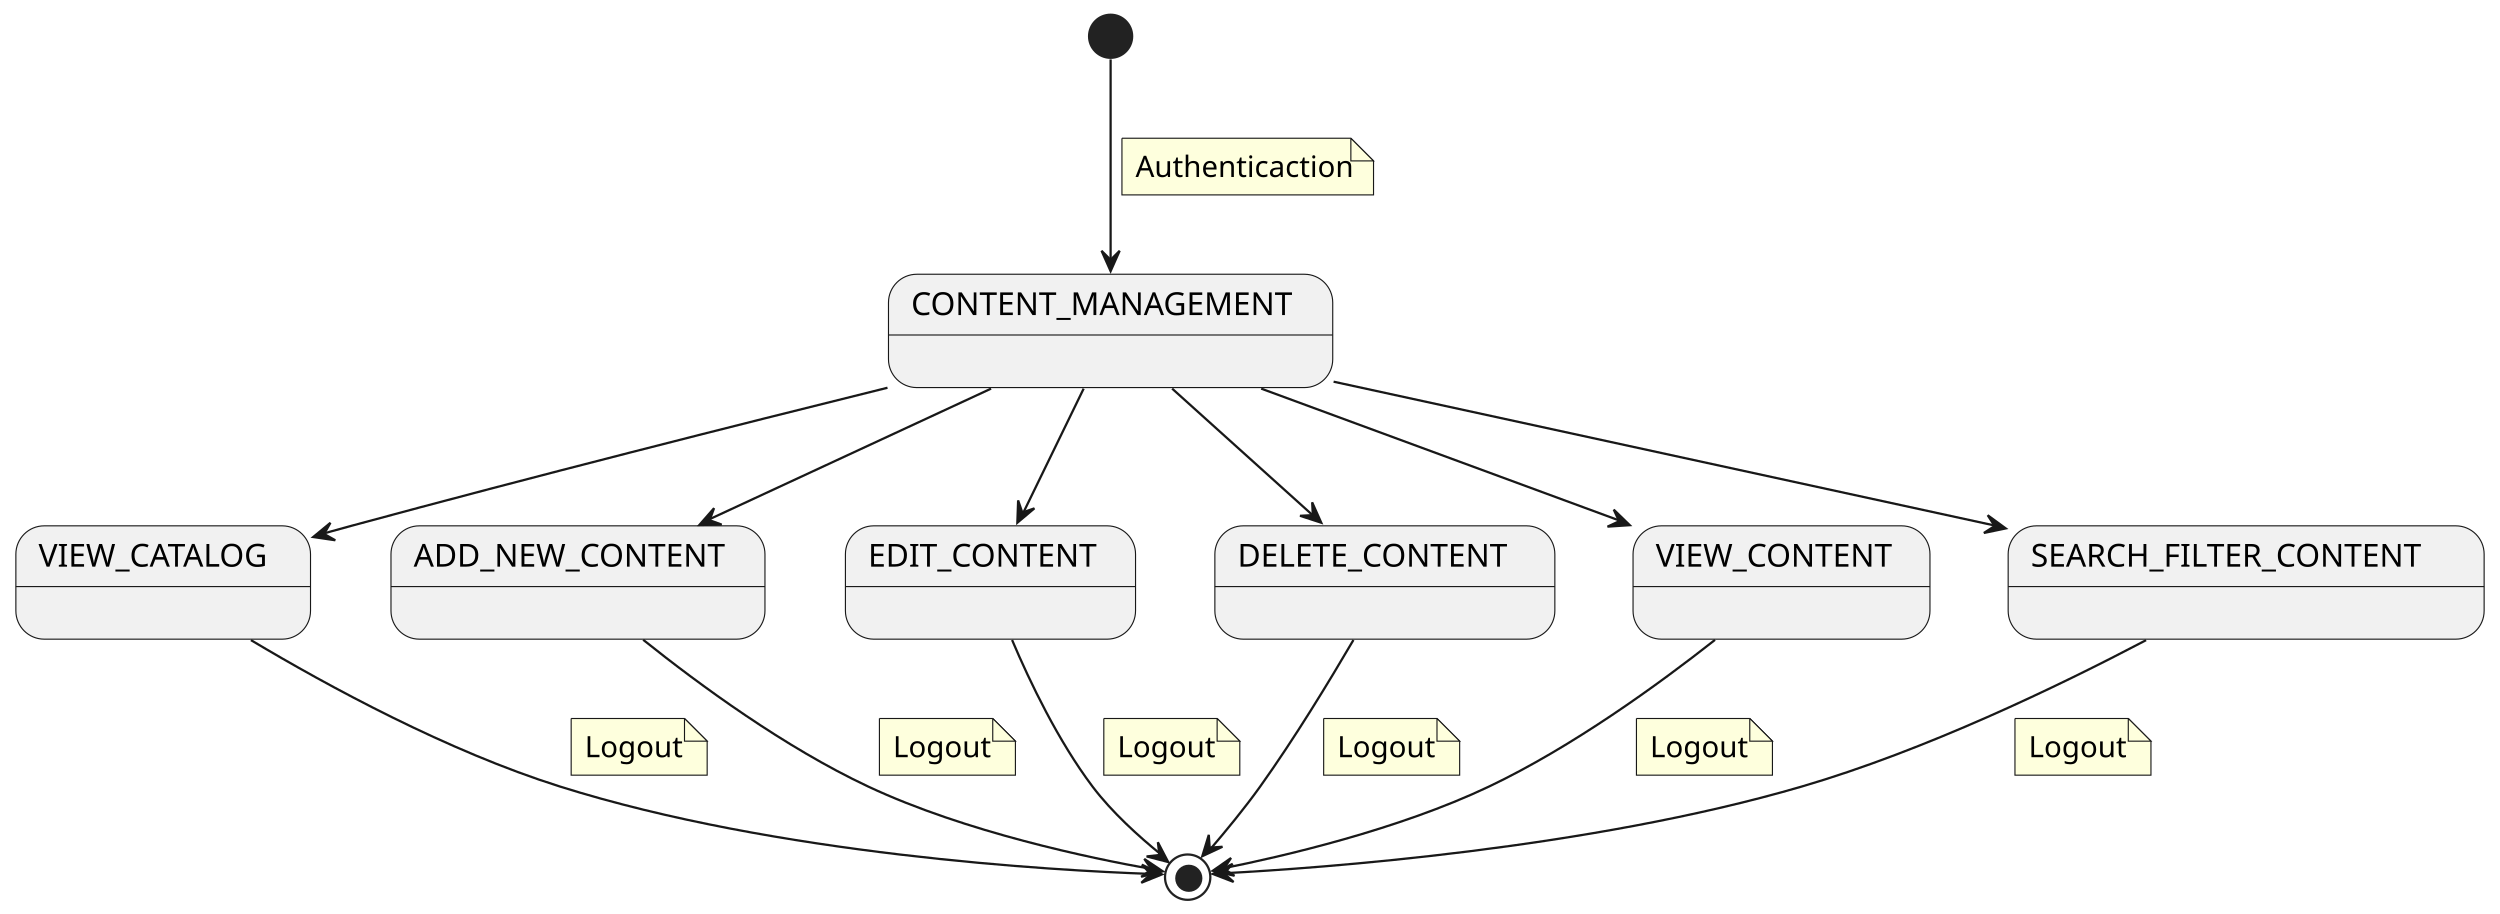
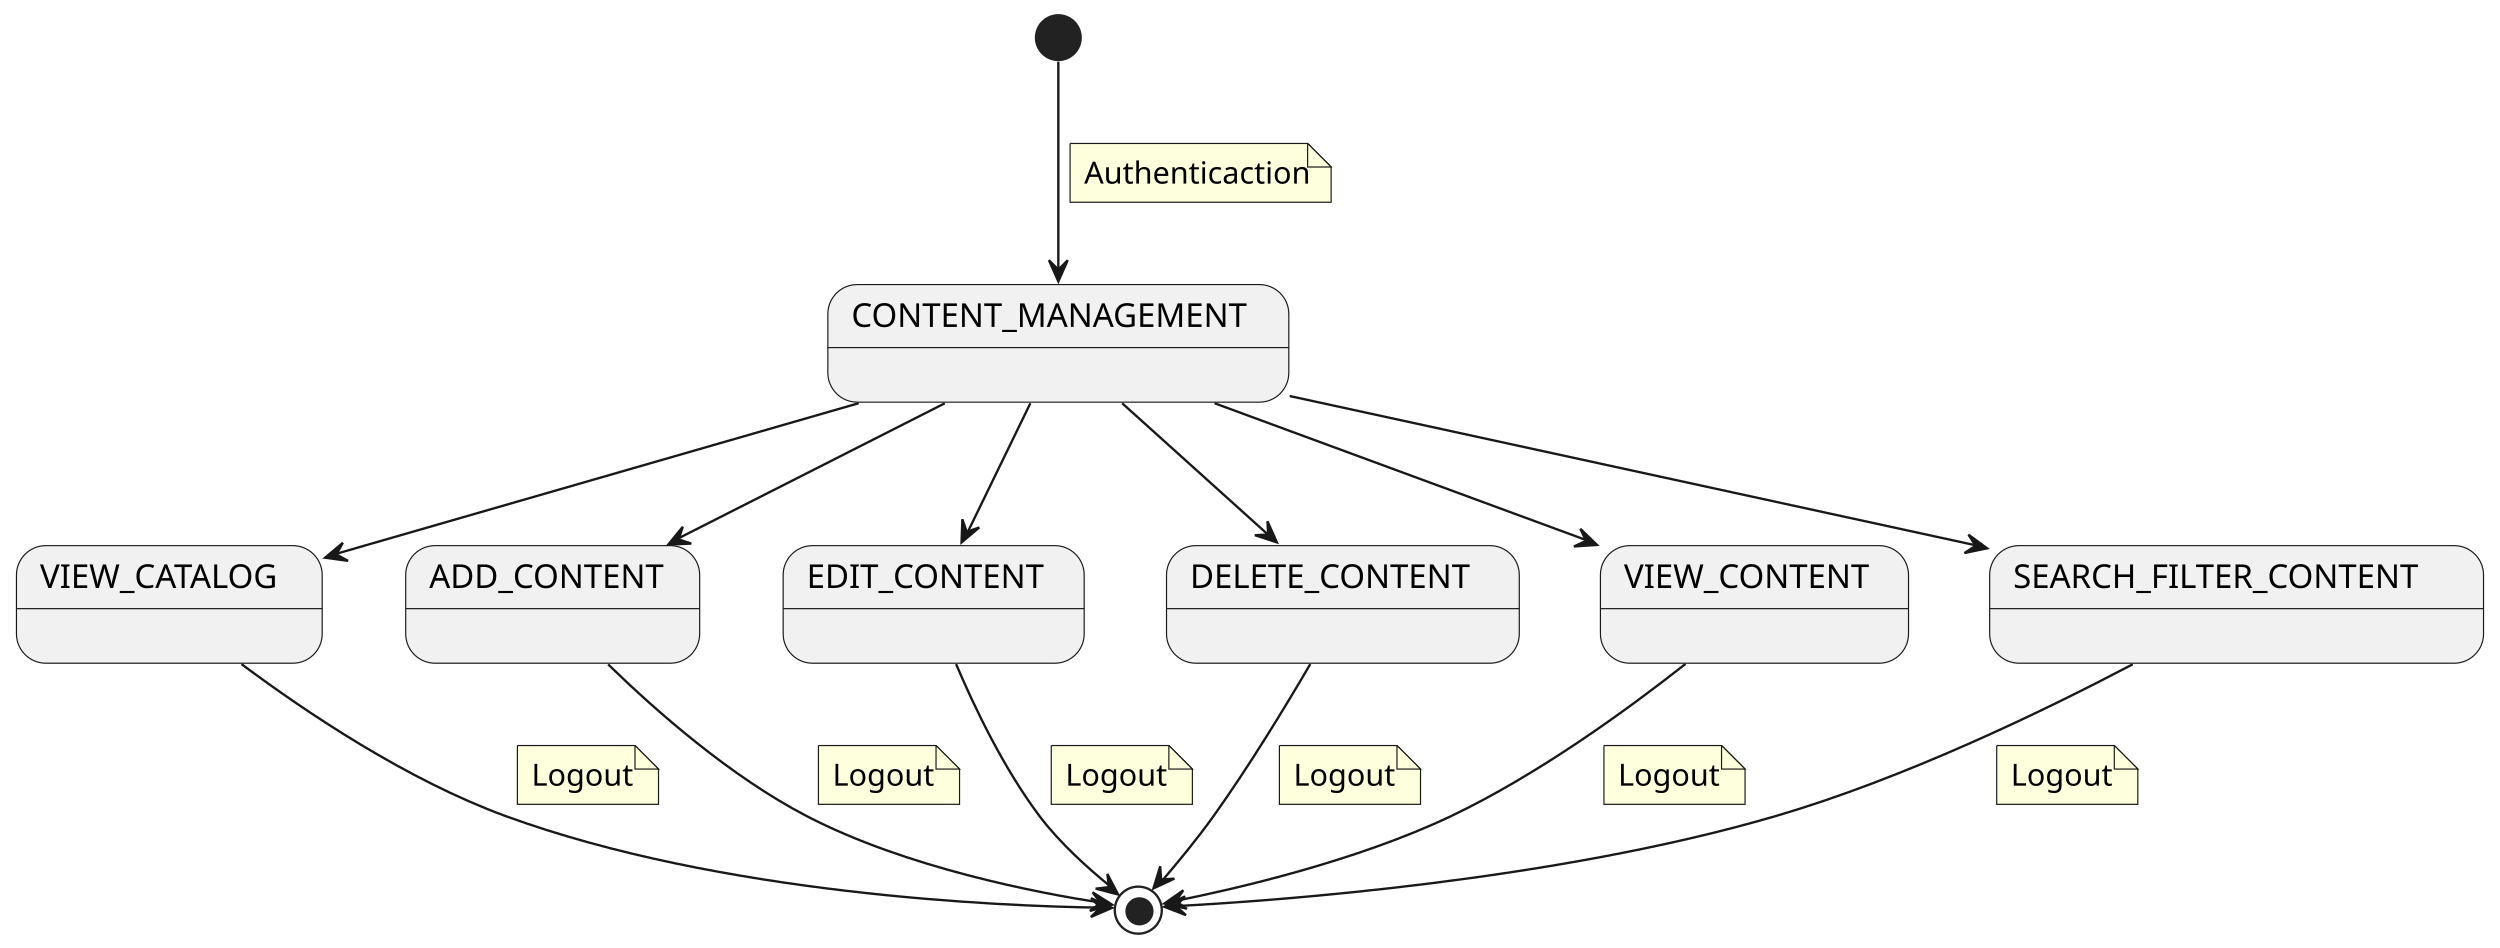
- <svg xmlns="http://www.w3.org/2000/svg" contentStyleType="text/css" height="403px" preserveAspectRatio="none" style="width:1103px;height:403px;background:#FFFFFF;" version="1.1" viewBox="0 0 1103 403" width="1103px" zoomAndPan="magnify">
+ <svg xmlns="http://www.w3.org/2000/svg" contentStyleType="text/css" height="403px" preserveAspectRatio="none" style="width:1063px;height:403px;background:#FFFFFF;" version="1.1" viewBox="0 0 1063 403" width="1063px" zoomAndPan="magnify">
  <defs />
  <g>
-     <ellipse cx="490" cy="16" fill="#222222" rx="10" ry="10" style="stroke:none;stroke-width:1.0;" />
+     <ellipse cx="450" cy="16" fill="#222222" rx="10" ry="10" style="stroke:none;stroke-width:1.0;" />
    <g id="CONTENT_MANAGEMENT">
-       <rect fill="#F1F1F1" height="50" rx="12.5" ry="12.5" style="stroke:#181818;stroke-width:0.5;" width="196" x="392" y="121" />
-       <line style="stroke:#181818;stroke-width:0.5;" x1="392" x2="588" y1="147.8" y2="147.8" />
-       <text fill="#000000" font-family="sans-serif" font-size="14" lengthAdjust="spacing" textLength="176" x="402" y="139.006">CONTENT_MANAGEMENT</text>
+       <rect fill="#F1F1F1" height="50" rx="12.5" ry="12.5" style="stroke:#181818;stroke-width:0.5;" width="196" x="352" y="121" />
+       <line style="stroke:#181818;stroke-width:0.5;" x1="352" x2="548" y1="147.8" y2="147.8" />
+       <text fill="#000000" font-family="sans-serif" font-size="14" lengthAdjust="spacing" textLength="176" x="362" y="139.006">CONTENT_MANAGEMENT</text>
    </g>
    <g id="VIEW_CATALOG">
      <rect fill="#F1F1F1" height="50" rx="12.5" ry="12.5" style="stroke:#181818;stroke-width:0.5;" width="130" x="7" y="232" />
      <line style="stroke:#181818;stroke-width:0.5;" x1="7" x2="137" y1="258.8" y2="258.8" />
      <text fill="#000000" font-family="sans-serif" font-size="14" lengthAdjust="spacing" textLength="110" x="17" y="250.006">VIEW_CATALOG</text>
    </g>
-     <g id="ADD_NEW_CONTENT">
-       <rect fill="#F1F1F1" height="50" rx="12.5" ry="12.5" style="stroke:#181818;stroke-width:0.5;" width="165" x="172.5" y="232" />
-       <line style="stroke:#181818;stroke-width:0.5;" x1="172.5" x2="337.5" y1="258.8" y2="258.8" />
-       <text fill="#000000" font-family="sans-serif" font-size="14" lengthAdjust="spacing" textLength="145" x="182.5" y="250.006">ADD_NEW_CONTENT</text>
+     <g id="ADD_CONTENT">
+       <rect fill="#F1F1F1" height="50" rx="12.5" ry="12.5" style="stroke:#181818;stroke-width:0.5;" width="125" x="172.5" y="232" />
+       <line style="stroke:#181818;stroke-width:0.5;" x1="172.5" x2="297.5" y1="258.8" y2="258.8" />
+       <text fill="#000000" font-family="sans-serif" font-size="14" lengthAdjust="spacing" textLength="105" x="182.5" y="250.006">ADD_CONTENT</text>
    </g>
    <g id="EDIT_CONTENT">
-       <rect fill="#F1F1F1" height="50" rx="12.5" ry="12.5" style="stroke:#181818;stroke-width:0.5;" width="128" x="373" y="232" />
-       <line style="stroke:#181818;stroke-width:0.5;" x1="373" x2="501" y1="258.8" y2="258.8" />
-       <text fill="#000000" font-family="sans-serif" font-size="14" lengthAdjust="spacing" textLength="108" x="383" y="250.006">EDIT_CONTENT</text>
+       <rect fill="#F1F1F1" height="50" rx="12.5" ry="12.5" style="stroke:#181818;stroke-width:0.5;" width="128" x="333" y="232" />
+       <line style="stroke:#181818;stroke-width:0.5;" x1="333" x2="461" y1="258.8" y2="258.8" />
+       <text fill="#000000" font-family="sans-serif" font-size="14" lengthAdjust="spacing" textLength="108" x="343" y="250.006">EDIT_CONTENT</text>
    </g>
    <g id="DELETE_CONTENT">
-       <rect fill="#F1F1F1" height="50" rx="12.5" ry="12.5" style="stroke:#181818;stroke-width:0.5;" width="150" x="536" y="232" />
-       <line style="stroke:#181818;stroke-width:0.5;" x1="536" x2="686" y1="258.8" y2="258.8" />
-       <text fill="#000000" font-family="sans-serif" font-size="14" lengthAdjust="spacing" textLength="130" x="546" y="250.006">DELETE_CONTENT</text>
+       <rect fill="#F1F1F1" height="50" rx="12.5" ry="12.5" style="stroke:#181818;stroke-width:0.5;" width="150" x="496" y="232" />
+       <line style="stroke:#181818;stroke-width:0.5;" x1="496" x2="646" y1="258.8" y2="258.8" />
+       <text fill="#000000" font-family="sans-serif" font-size="14" lengthAdjust="spacing" textLength="130" x="506" y="250.006">DELETE_CONTENT</text>
    </g>
    <g id="VIEW_CONTENT">
-       <rect fill="#F1F1F1" height="50" rx="12.5" ry="12.5" style="stroke:#181818;stroke-width:0.5;" width="131" x="720.5" y="232" />
-       <line style="stroke:#181818;stroke-width:0.5;" x1="720.5" x2="851.5" y1="258.8" y2="258.8" />
-       <text fill="#000000" font-family="sans-serif" font-size="14" lengthAdjust="spacing" textLength="111" x="730.5" y="250.006">VIEW_CONTENT</text>
+       <rect fill="#F1F1F1" height="50" rx="12.5" ry="12.5" style="stroke:#181818;stroke-width:0.5;" width="131" x="680.5" y="232" />
+       <line style="stroke:#181818;stroke-width:0.5;" x1="680.5" x2="811.5" y1="258.8" y2="258.8" />
+       <text fill="#000000" font-family="sans-serif" font-size="14" lengthAdjust="spacing" textLength="111" x="690.5" y="250.006">VIEW_CONTENT</text>
    </g>
    <g id="SEARCH_FILTER_CONTENT">
-       <rect fill="#F1F1F1" height="50" rx="12.5" ry="12.5" style="stroke:#181818;stroke-width:0.5;" width="210" x="886" y="232" />
-       <line style="stroke:#181818;stroke-width:0.5;" x1="886" x2="1096" y1="258.8" y2="258.8" />
-       <text fill="#000000" font-family="sans-serif" font-size="14" lengthAdjust="spacing" textLength="190" x="896" y="250.006">SEARCH_FILTER_CONTENT</text>
+       <rect fill="#F1F1F1" height="50" rx="12.5" ry="12.5" style="stroke:#181818;stroke-width:0.5;" width="210" x="846" y="232" />
+       <line style="stroke:#181818;stroke-width:0.5;" x1="846" x2="1056" y1="258.8" y2="258.8" />
+       <text fill="#000000" font-family="sans-serif" font-size="14" lengthAdjust="spacing" textLength="190" x="856" y="250.006">SEARCH_FILTER_CONTENT</text>
    </g>
-     <ellipse cx="524" cy="387" fill="none" rx="10" ry="10" style="stroke:#222222;stroke-width:1.0;" />
-     <ellipse cx="524.5" cy="387.5" fill="#222222" rx="6" ry="6" style="stroke:none;stroke-width:1.0;" />
+     <ellipse cx="484" cy="387" fill="none" rx="10" ry="10" style="stroke:#222222;stroke-width:1.0;" />
+     <ellipse cx="484.5" cy="387.5" fill="#222222" rx="6" ry="6" style="stroke:none;stroke-width:1.0;" />
    <g id="link_*start_CONTENT_MANAGEMENT">
-       <path d="M490,26.21 C490,44.45 490,85.94 490,114.71 " fill="none" id="*start-to-CONTENT_MANAGEMENT" style="stroke:#181818;stroke-width:1.0;" />
-       <polygon fill="#181818" points="490,119.64,494,110.64,490,114.64,486,110.64,490,119.64" style="stroke:#181818;stroke-width:1.0;" />
-       <path d="M495,61 L495,86 L606,86 L606,71 L596,61 L495,61 " fill="#FEFFDD" style="stroke:#181818;stroke-width:0.5;" />
-       <path d="M596,61 L596,71 L606,71 L596,61 " fill="#FEFFDD" style="stroke:#181818;stroke-width:0.5;" />
-       <text fill="#000000" font-family="sans-serif" font-size="13" lengthAdjust="spacing" textLength="90" x="501" y="78.077">Authenticaction</text>
+       <path d="M450,26.21 C450,44.45 450,85.94 450,114.71 " fill="none" id="*start-to-CONTENT_MANAGEMENT" style="stroke:#181818;stroke-width:1.0;" />
+       <polygon fill="#181818" points="450,119.64,454,110.64,450,114.64,446,110.64,450,119.64" style="stroke:#181818;stroke-width:1.0;" />
+       <path d="M455,61 L455,86 L566,86 L566,71 L556,61 L455,61 " fill="#FEFFDD" style="stroke:#181818;stroke-width:0.5;" />
+       <path d="M556,61 L556,71 L566,71 L556,61 " fill="#FEFFDD" style="stroke:#181818;stroke-width:0.5;" />
+       <text fill="#000000" font-family="sans-serif" font-size="13" lengthAdjust="spacing" textLength="90" x="461" y="78.077">Authenticaction</text>
    </g>
    <g id="link_CONTENT_MANAGEMENT_VIEW_CATALOG">
-       <path d="M391.56,171.07 C324.7,187.64 234.33,210.47 155,232 C151.02,233.08 146.94,234.21 142.82,235.35 " fill="none" id="CONTENT_MANAGEMENT-to-VIEW_CATALOG" style="stroke:#181818;stroke-width:1.0;" />
-       <polygon fill="#181818" points="138.19,236.93,147.934,238.365,143.006,235.587,145.784,230.659,138.19,236.93" style="stroke:#181818;stroke-width:1.0;" />
+       <path d="M365.11,171.44 C306.16,188.41 225.8,211.57 155,232 C151.04,233.14 146.97,234.32 142.86,235.51 " fill="none" id="CONTENT_MANAGEMENT-to-VIEW_CATALOG" style="stroke:#181818;stroke-width:1.0;" />
+       <polygon fill="#181818" points="138.24,237.13,147.996,238.477,143.044,235.743,145.777,230.791,138.24,237.13" style="stroke:#181818;stroke-width:1.0;" />
    </g>
-     <g id="link_CONTENT_MANAGEMENT_ADD_NEW_CONTENT">
-       <path d="M437.26,171.46 C400.22,188.64 350.7,211.61 312.62,229.27 " fill="none" id="CONTENT_MANAGEMENT-to-ADD_NEW_CONTENT" style="stroke:#181818;stroke-width:1.0;" />
-       <polygon fill="#181818" points="308.56,231.62,318.408,231.463,313.096,229.517,315.042,224.205,308.56,231.62" style="stroke:#181818;stroke-width:1.0;" />
+     <g id="link_CONTENT_MANAGEMENT_ADD_CONTENT">
+       <path d="M401.75,171.46 C368,188.57 322.92,211.43 288.14,229.06 " fill="none" id="CONTENT_MANAGEMENT-to-ADD_CONTENT" style="stroke:#181818;stroke-width:1.0;" />
+       <polygon fill="#181818" points="284.09,231.62,293.926,231.123,288.551,229.361,290.312,223.985,284.09,231.62" style="stroke:#181818;stroke-width:1.0;" />
    </g>
    <g id="link_CONTENT_MANAGEMENT_EDIT_CONTENT">
-       <path d="M478.11,171.46 C470.2,187.73 459.76,209.19 451.38,226.42 " fill="none" id="CONTENT_MANAGEMENT-to-EDIT_CONTENT" style="stroke:#181818;stroke-width:1.0;" />
-       <polygon fill="#181818" points="448.85,230.62,456.388,224.281,451.04,226.125,449.196,220.777,448.85,230.62" style="stroke:#181818;stroke-width:1.0;" />
+       <path d="M438.11,171.46 C430.2,187.73 419.76,209.19 411.38,226.42 " fill="none" id="CONTENT_MANAGEMENT-to-EDIT_CONTENT" style="stroke:#181818;stroke-width:1.0;" />
+       <polygon fill="#181818" points="408.85,230.62,416.388,224.281,411.04,226.125,409.196,220.777,408.85,230.62" style="stroke:#181818;stroke-width:1.0;" />
    </g>
    <g id="link_CONTENT_MANAGEMENT_DELETE_CONTENT">
-       <path d="M517.15,171.46 C535.68,188.15 560.27,210.31 579.64,227.75 " fill="none" id="CONTENT_MANAGEMENT-to-DELETE_CONTENT" style="stroke:#181818;stroke-width:1.0;" />
-       <polygon fill="#181818" points="582.94,230.62,578.926,221.626,579.223,227.275,573.574,227.572,582.94,230.62" style="stroke:#181818;stroke-width:1.0;" />
+       <path d="M477.15,171.46 C495.68,188.15 520.27,210.31 539.64,227.75 " fill="none" id="CONTENT_MANAGEMENT-to-DELETE_CONTENT" style="stroke:#181818;stroke-width:1.0;" />
+       <polygon fill="#181818" points="542.94,230.62,538.926,221.626,539.223,227.275,533.574,227.572,542.94,230.62" style="stroke:#181818;stroke-width:1.0;" />
    </g>
    <g id="link_CONTENT_MANAGEMENT_VIEW_CONTENT">
-       <path d="M556.43,171.46 C603.45,188.78 666.45,211.98 714.55,229.69 " fill="none" id="CONTENT_MANAGEMENT-to-VIEW_CONTENT" style="stroke:#181818;stroke-width:1.0;" />
-       <polygon fill="#181818" points="719.05,231.71,711.984,224.849,714.357,229.984,709.222,232.358,719.05,231.71" style="stroke:#181818;stroke-width:1.0;" />
+       <path d="M516.43,171.46 C563.45,188.78 626.45,211.98 674.55,229.69 " fill="none" id="CONTENT_MANAGEMENT-to-VIEW_CONTENT" style="stroke:#181818;stroke-width:1.0;" />
+       <polygon fill="#181818" points="679.05,231.71,671.984,224.849,674.357,229.984,669.222,232.358,679.05,231.71" style="stroke:#181818;stroke-width:1.0;" />
    </g>
    <g id="link_CONTENT_MANAGEMENT_SEARCH_FILTER_CONTENT">
-       <path d="M588.38,168.4 C672.32,186.67 792.92,212.9 880.23,231.9 " fill="none" id="CONTENT_MANAGEMENT-to-SEARCH_FILTER_CONTENT" style="stroke:#181818;stroke-width:1.0;" />
-       <polygon fill="#181818" points="884.93,233.14,876.98,227.327,880.043,232.083,875.288,235.146,884.93,233.14" style="stroke:#181818;stroke-width:1.0;" />
+       <path d="M548.38,168.4 C632.32,186.67 752.92,212.9 840.23,231.9 " fill="none" id="CONTENT_MANAGEMENT-to-SEARCH_FILTER_CONTENT" style="stroke:#181818;stroke-width:1.0;" />
+       <polygon fill="#181818" points="844.93,233.14,836.98,227.327,840.043,232.083,835.288,235.146,844.93,233.14" style="stroke:#181818;stroke-width:1.0;" />
    </g>
    <g id="link_VIEW_CATALOG_*end">
-       <path d="M110.71,282.42 C145.16,302.98 197.58,331.43 247,347 C342.8,377.18 464.61,384.05 507.87,385.58 " fill="none" id="VIEW_CATALOG-to-*end" style="stroke:#181818;stroke-width:1.0;" />
-       <polygon fill="#181818" points="512.67,385.77,503.8,381.489,507.673,385.613,503.549,389.485,512.67,385.77" style="stroke:#181818;stroke-width:1.0;" />
-       <path d="M252,317 L252,342 L312,342 L312,327 L302,317 L252,317 " fill="#FEFFDD" style="stroke:#181818;stroke-width:0.5;" />
-       <path d="M302,317 L302,327 L312,327 L302,317 " fill="#FEFFDD" style="stroke:#181818;stroke-width:0.5;" />
-       <text fill="#000000" font-family="sans-serif" font-size="13" lengthAdjust="spacing" textLength="39" x="258" y="334.077">Logout</text>
+       <path d="M102.68,282.37 C130.39,303.04 173.11,331.69 215,347 C306.48,380.43 425.32,385.31 467.92,385.94 " fill="none" id="VIEW_CATALOG-to-*end" style="stroke:#181818;stroke-width:1.0;" />
+       <polygon fill="#181818" points="472.87,386.01,463.916,381.907,467.87,385.953,463.825,389.907,472.87,386.01" style="stroke:#181818;stroke-width:1.0;" />
+       <path d="M220,317 L220,342 L280,342 L280,327 L270,317 L220,317 " fill="#FEFFDD" style="stroke:#181818;stroke-width:0.5;" />
+       <path d="M270,317 L270,327 L280,327 L270,317 " fill="#FEFFDD" style="stroke:#181818;stroke-width:0.5;" />
+       <text fill="#000000" font-family="sans-serif" font-size="13" lengthAdjust="spacing" textLength="39" x="226" y="334.077">Logout</text>
    </g>
-     <g id="link_ADD_NEW_CONTENT_*end">
-       <path d="M283.76,282.27 C308.62,302.16 346.25,329.75 383,347 C426,367.18 481.42,378.69 508.17,383.43 " fill="none" id="ADD_NEW_CONTENT-to-*end" style="stroke:#181818;stroke-width:1.0;" />
-       <polygon fill="#181818" points="513.03,384.44,504.849,378.957,508.104,383.583,503.478,386.839,513.03,384.44" style="stroke:#181818;stroke-width:1.0;" />
-       <path d="M388,317 L388,342 L448,342 L448,327 L438,317 L388,317 " fill="#FEFFDD" style="stroke:#181818;stroke-width:0.5;" />
-       <path d="M438,317 L438,327 L448,327 L438,317 " fill="#FEFFDD" style="stroke:#181818;stroke-width:0.5;" />
-       <text fill="#000000" font-family="sans-serif" font-size="13" lengthAdjust="spacing" textLength="39" x="394" y="334.077">Logout</text>
+     <g id="link_ADD_CONTENT_*end">
+       <path d="M258.58,282.49 C279.14,302.52 310.67,330.19 343,347 C385.14,368.91 440.95,379.62 467.98,383.8 " fill="none" id="ADD_CONTENT-to-*end" style="stroke:#181818;stroke-width:1.0;" />
+       <polygon fill="#181818" points="472.9,384.69,464.579,379.42,467.953,383.961,463.413,387.335,472.9,384.69" style="stroke:#181818;stroke-width:1.0;" />
+       <path d="M348,317 L348,342 L408,342 L408,327 L398,317 L348,317 " fill="#FEFFDD" style="stroke:#181818;stroke-width:0.5;" />
+       <path d="M398,317 L398,327 L408,327 L398,317 " fill="#FEFFDD" style="stroke:#181818;stroke-width:0.5;" />
+       <text fill="#000000" font-family="sans-serif" font-size="13" lengthAdjust="spacing" textLength="39" x="354" y="334.077">Logout</text>
    </g>
    <g id="link_EDIT_CONTENT_*end">
-       <path d="M446.53,282.37 C454.47,301.05 466.9,326.94 482,347 C490.58,358.4 502.73,369.27 511.76,376.62 " fill="none" id="EDIT_CONTENT-to-*end" style="stroke:#181818;stroke-width:1.0;" />
-       <polygon fill="#181818" points="515.41,380.33,510.858,371.596,511.497,377.217,505.877,377.857,515.41,380.33" style="stroke:#181818;stroke-width:1.0;" />
-       <path d="M487,317 L487,342 L547,342 L547,327 L537,317 L487,317 " fill="#FEFFDD" style="stroke:#181818;stroke-width:0.5;" />
-       <path d="M537,317 L537,327 L547,327 L537,317 " fill="#FEFFDD" style="stroke:#181818;stroke-width:0.5;" />
-       <text fill="#000000" font-family="sans-serif" font-size="13" lengthAdjust="spacing" textLength="39" x="493" y="334.077">Logout</text>
+       <path d="M406.53,282.37 C414.47,301.05 426.9,326.94 442,347 C450.58,358.4 462.73,369.27 471.76,376.62 " fill="none" id="EDIT_CONTENT-to-*end" style="stroke:#181818;stroke-width:1.0;" />
+       <polygon fill="#181818" points="475.41,380.33,470.858,371.596,471.497,377.217,465.877,377.857,475.41,380.33" style="stroke:#181818;stroke-width:1.0;" />
+       <path d="M447,317 L447,342 L507,342 L507,327 L497,317 L447,317 " fill="#FEFFDD" style="stroke:#181818;stroke-width:0.5;" />
+       <path d="M497,317 L497,327 L507,327 L497,317 " fill="#FEFFDD" style="stroke:#181818;stroke-width:0.5;" />
+       <text fill="#000000" font-family="sans-serif" font-size="13" lengthAdjust="spacing" textLength="39" x="453" y="334.077">Logout</text>
    </g>
    <g id="link_DELETE_CONTENT_*end">
-       <path d="M597.14,282.36 C586.49,300.57 571.1,325.87 556,347 C549.17,356.56 540.71,366.81 534.2,374.4 " fill="none" id="DELETE_CONTENT-to-*end" style="stroke:#181818;stroke-width:1.0;" />
-       <polygon fill="#181818" points="530.44,377.76,539.359,373.582,533.716,373.983,533.316,368.34,530.44,377.76" style="stroke:#181818;stroke-width:1.0;" />
-       <path d="M584,317 L584,342 L644,342 L644,327 L634,317 L584,317 " fill="#FEFFDD" style="stroke:#181818;stroke-width:0.5;" />
-       <path d="M634,317 L634,327 L644,327 L634,317 " fill="#FEFFDD" style="stroke:#181818;stroke-width:0.5;" />
-       <text fill="#000000" font-family="sans-serif" font-size="13" lengthAdjust="spacing" textLength="39" x="590" y="334.077">Logout</text>
+       <path d="M557.14,282.36 C546.49,300.57 531.1,325.87 516,347 C509.17,356.56 500.71,366.81 494.2,374.4 " fill="none" id="DELETE_CONTENT-to-*end" style="stroke:#181818;stroke-width:1.0;" />
+       <polygon fill="#181818" points="490.44,377.76,499.359,373.582,493.716,373.983,493.316,368.34,490.44,377.76" style="stroke:#181818;stroke-width:1.0;" />
+       <path d="M544,317 L544,342 L604,342 L604,327 L594,317 L544,317 " fill="#FEFFDD" style="stroke:#181818;stroke-width:0.5;" />
+       <path d="M594,317 L594,327 L604,327 L594,317 " fill="#FEFFDD" style="stroke:#181818;stroke-width:0.5;" />
+       <text fill="#000000" font-family="sans-serif" font-size="13" lengthAdjust="spacing" textLength="39" x="550" y="334.077">Logout</text>
    </g>
    <g id="link_VIEW_CONTENT_*end">
-       <path d="M756.66,282.31 C731.55,302.09 693.72,329.51 657,347 C616.78,366.16 565.16,378.01 539.68,383.1 " fill="none" id="VIEW_CONTENT-to-*end" style="stroke:#181818;stroke-width:1.0;" />
-       <polygon fill="#181818" points="535.07,384.19,544.669,386.396,539.978,383.234,543.139,378.543,535.07,384.19" style="stroke:#181818;stroke-width:1.0;" />
-       <path d="M722,317 L722,342 L782,342 L782,327 L772,317 L722,317 " fill="#FEFFDD" style="stroke:#181818;stroke-width:0.5;" />
-       <path d="M772,317 L772,327 L782,327 L772,317 " fill="#FEFFDD" style="stroke:#181818;stroke-width:0.5;" />
-       <text fill="#000000" font-family="sans-serif" font-size="13" lengthAdjust="spacing" textLength="39" x="728" y="334.077">Logout</text>
+       <path d="M716.66,282.31 C691.55,302.09 653.72,329.51 617,347 C576.78,366.16 525.16,378.01 499.68,383.1 " fill="none" id="VIEW_CONTENT-to-*end" style="stroke:#181818;stroke-width:1.0;" />
+       <polygon fill="#181818" points="495.07,384.19,504.669,386.396,499.978,383.234,503.139,378.543,495.07,384.19" style="stroke:#181818;stroke-width:1.0;" />
+       <path d="M682,317 L682,342 L742,342 L742,327 L732,317 L682,317 " fill="#FEFFDD" style="stroke:#181818;stroke-width:0.5;" />
+       <path d="M732,317 L732,327 L742,327 L732,317 " fill="#FEFFDD" style="stroke:#181818;stroke-width:0.5;" />
+       <text fill="#000000" font-family="sans-serif" font-size="13" lengthAdjust="spacing" textLength="39" x="688" y="334.077">Logout</text>
    </g>
    <g id="link_SEARCH_FILTER_CONTENT_*end">
-       <path d="M946.85,282.44 C908.01,302.85 849.34,331.1 795,347 C700.84,374.55 582.35,383.03 539.97,385.28 " fill="none" id="SEARCH_FILTER_CONTENT-to-*end" style="stroke:#181818;stroke-width:1.0;" />
-       <polygon fill="#181818" points="535.06,385.58,544.254,389.111,540.053,385.322,543.842,381.122,535.06,385.58" style="stroke:#181818;stroke-width:1.0;" />
-       <path d="M889,317 L889,342 L949,342 L949,327 L939,317 L889,317 " fill="#FEFFDD" style="stroke:#181818;stroke-width:0.5;" />
-       <path d="M939,317 L939,327 L949,327 L939,317 " fill="#FEFFDD" style="stroke:#181818;stroke-width:0.5;" />
-       <text fill="#000000" font-family="sans-serif" font-size="13" lengthAdjust="spacing" textLength="39" x="895" y="334.077">Logout</text>
+       <path d="M906.85,282.44 C868.01,302.85 809.34,331.1 755,347 C660.84,374.55 542.35,383.03 499.97,385.28 " fill="none" id="SEARCH_FILTER_CONTENT-to-*end" style="stroke:#181818;stroke-width:1.0;" />
+       <polygon fill="#181818" points="495.06,385.58,504.254,389.111,500.053,385.322,503.842,381.122,495.06,385.58" style="stroke:#181818;stroke-width:1.0;" />
+       <path d="M849,317 L849,342 L909,342 L909,327 L899,317 L849,317 " fill="#FEFFDD" style="stroke:#181818;stroke-width:0.5;" />
+       <path d="M899,317 L899,327 L909,327 L899,317 " fill="#FEFFDD" style="stroke:#181818;stroke-width:0.5;" />
+       <text fill="#000000" font-family="sans-serif" font-size="13" lengthAdjust="spacing" textLength="39" x="855" y="334.077">Logout</text>
    </g>
  </g>
</svg>
